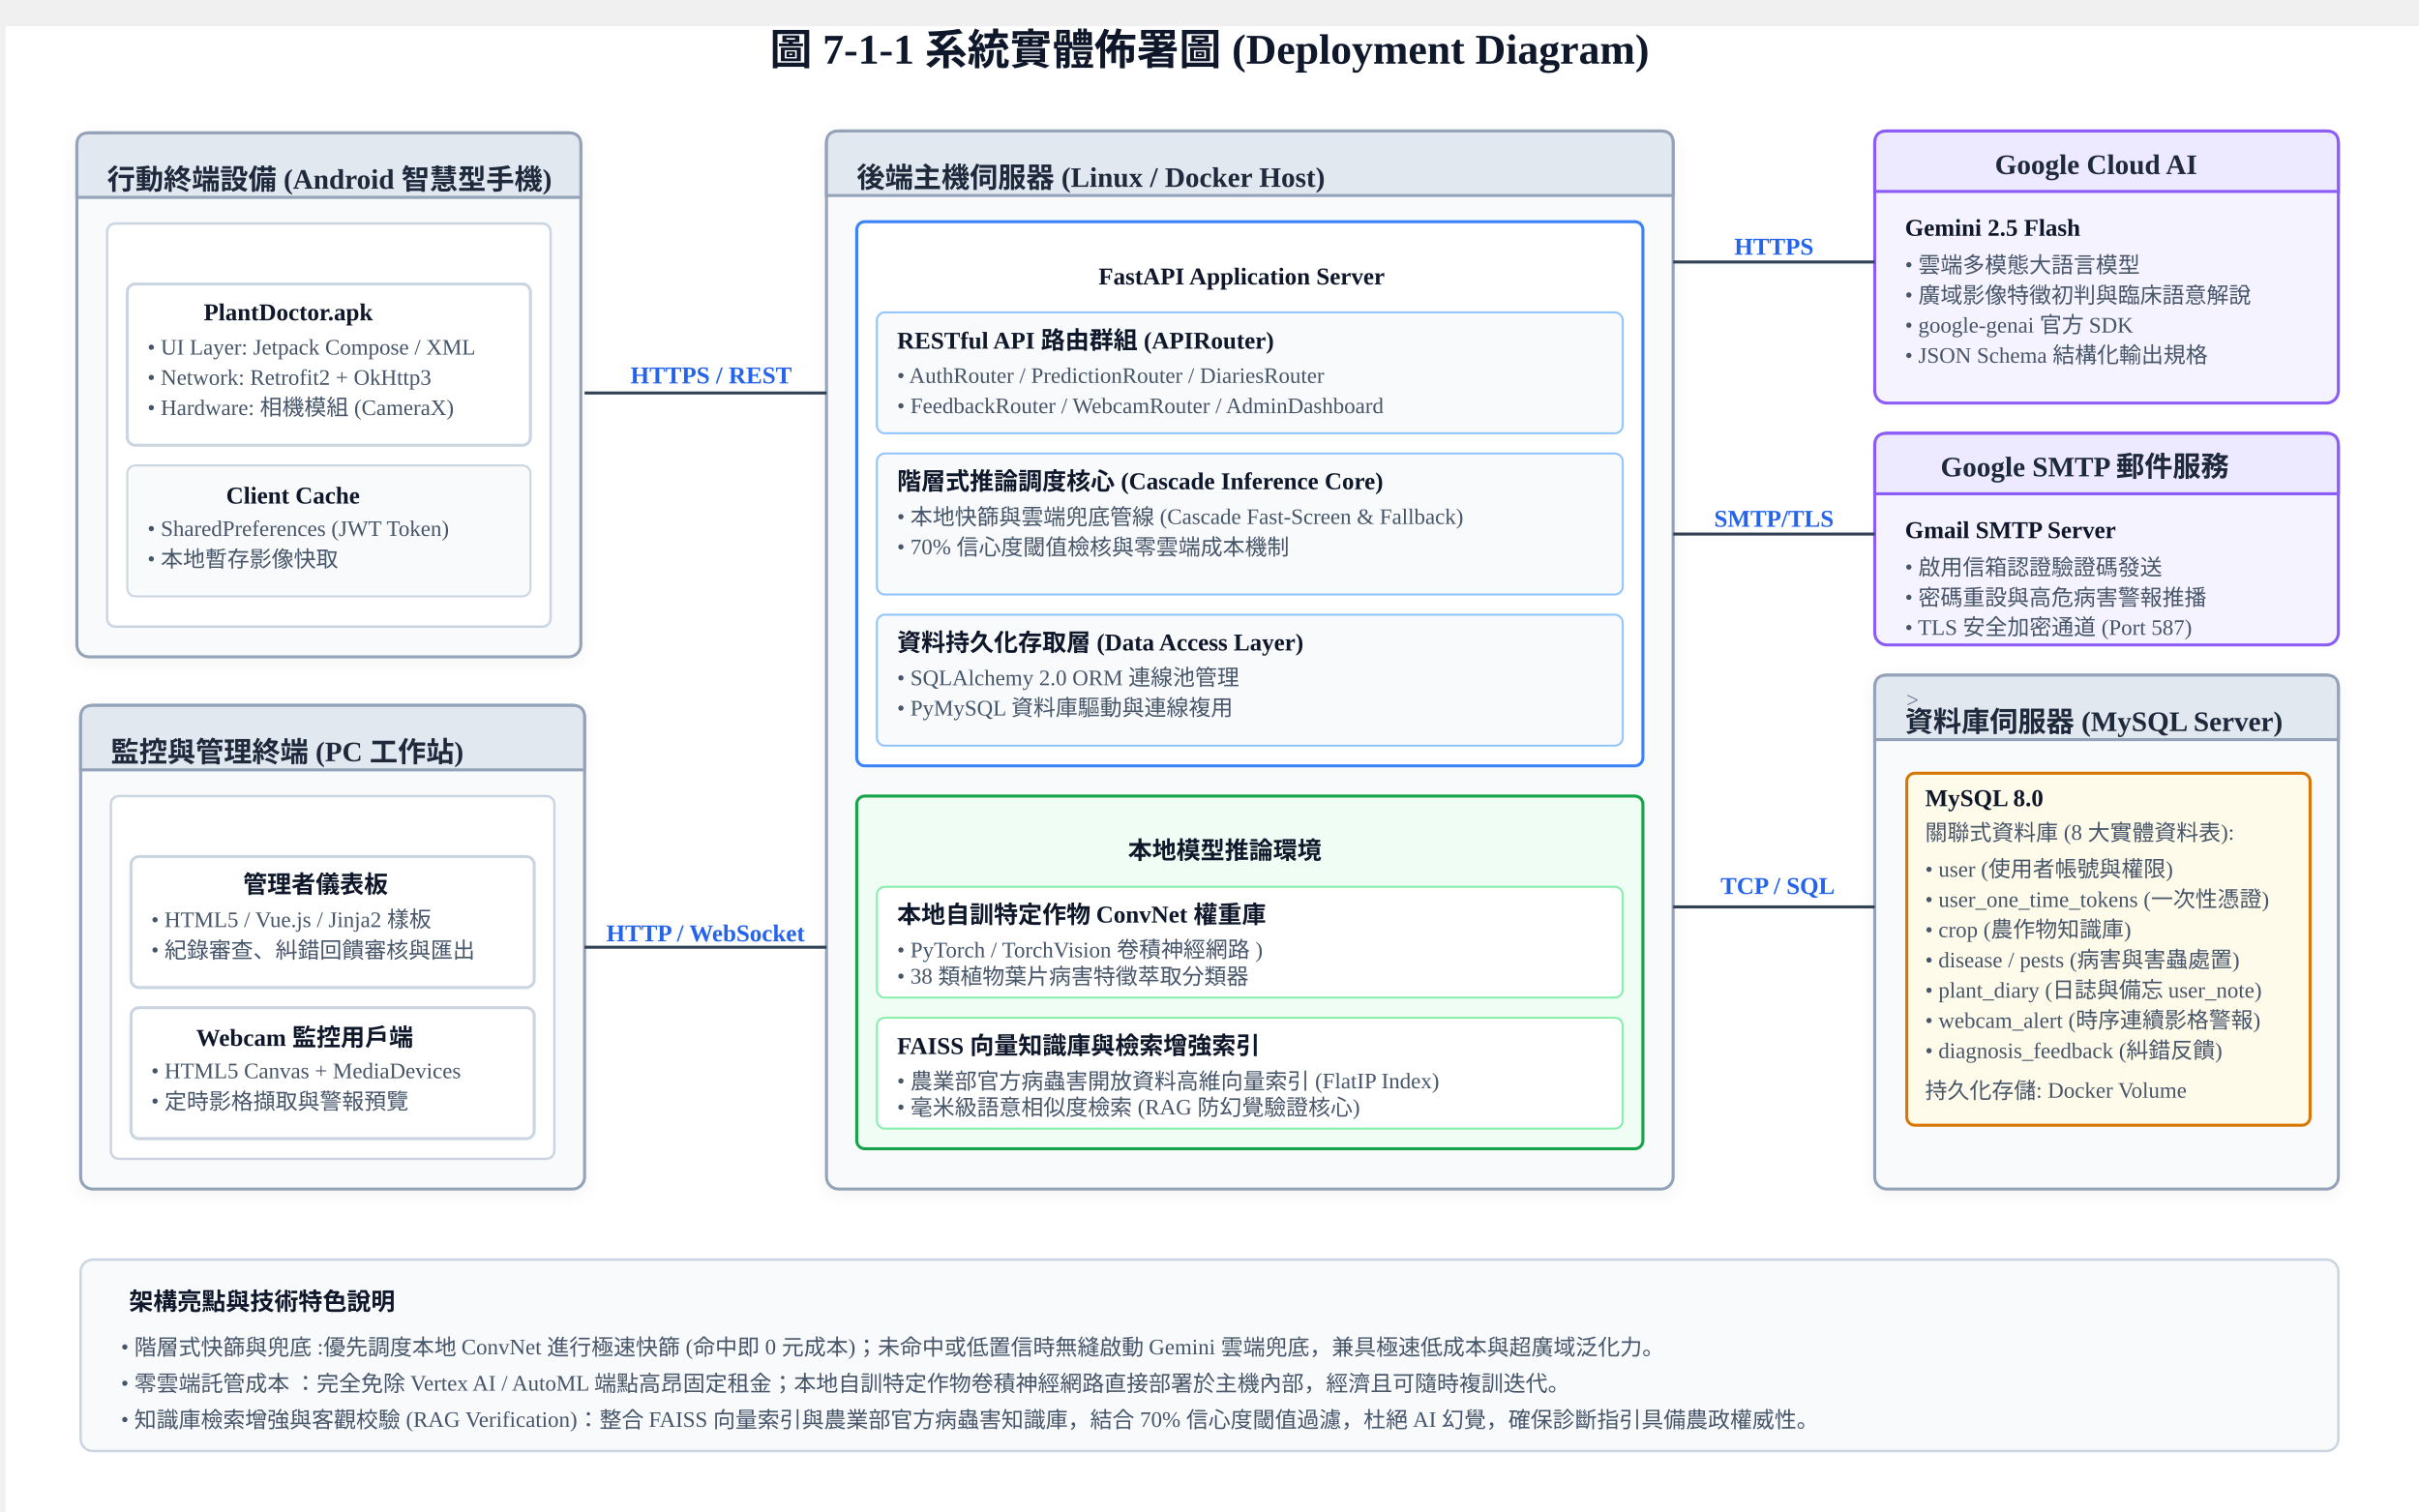
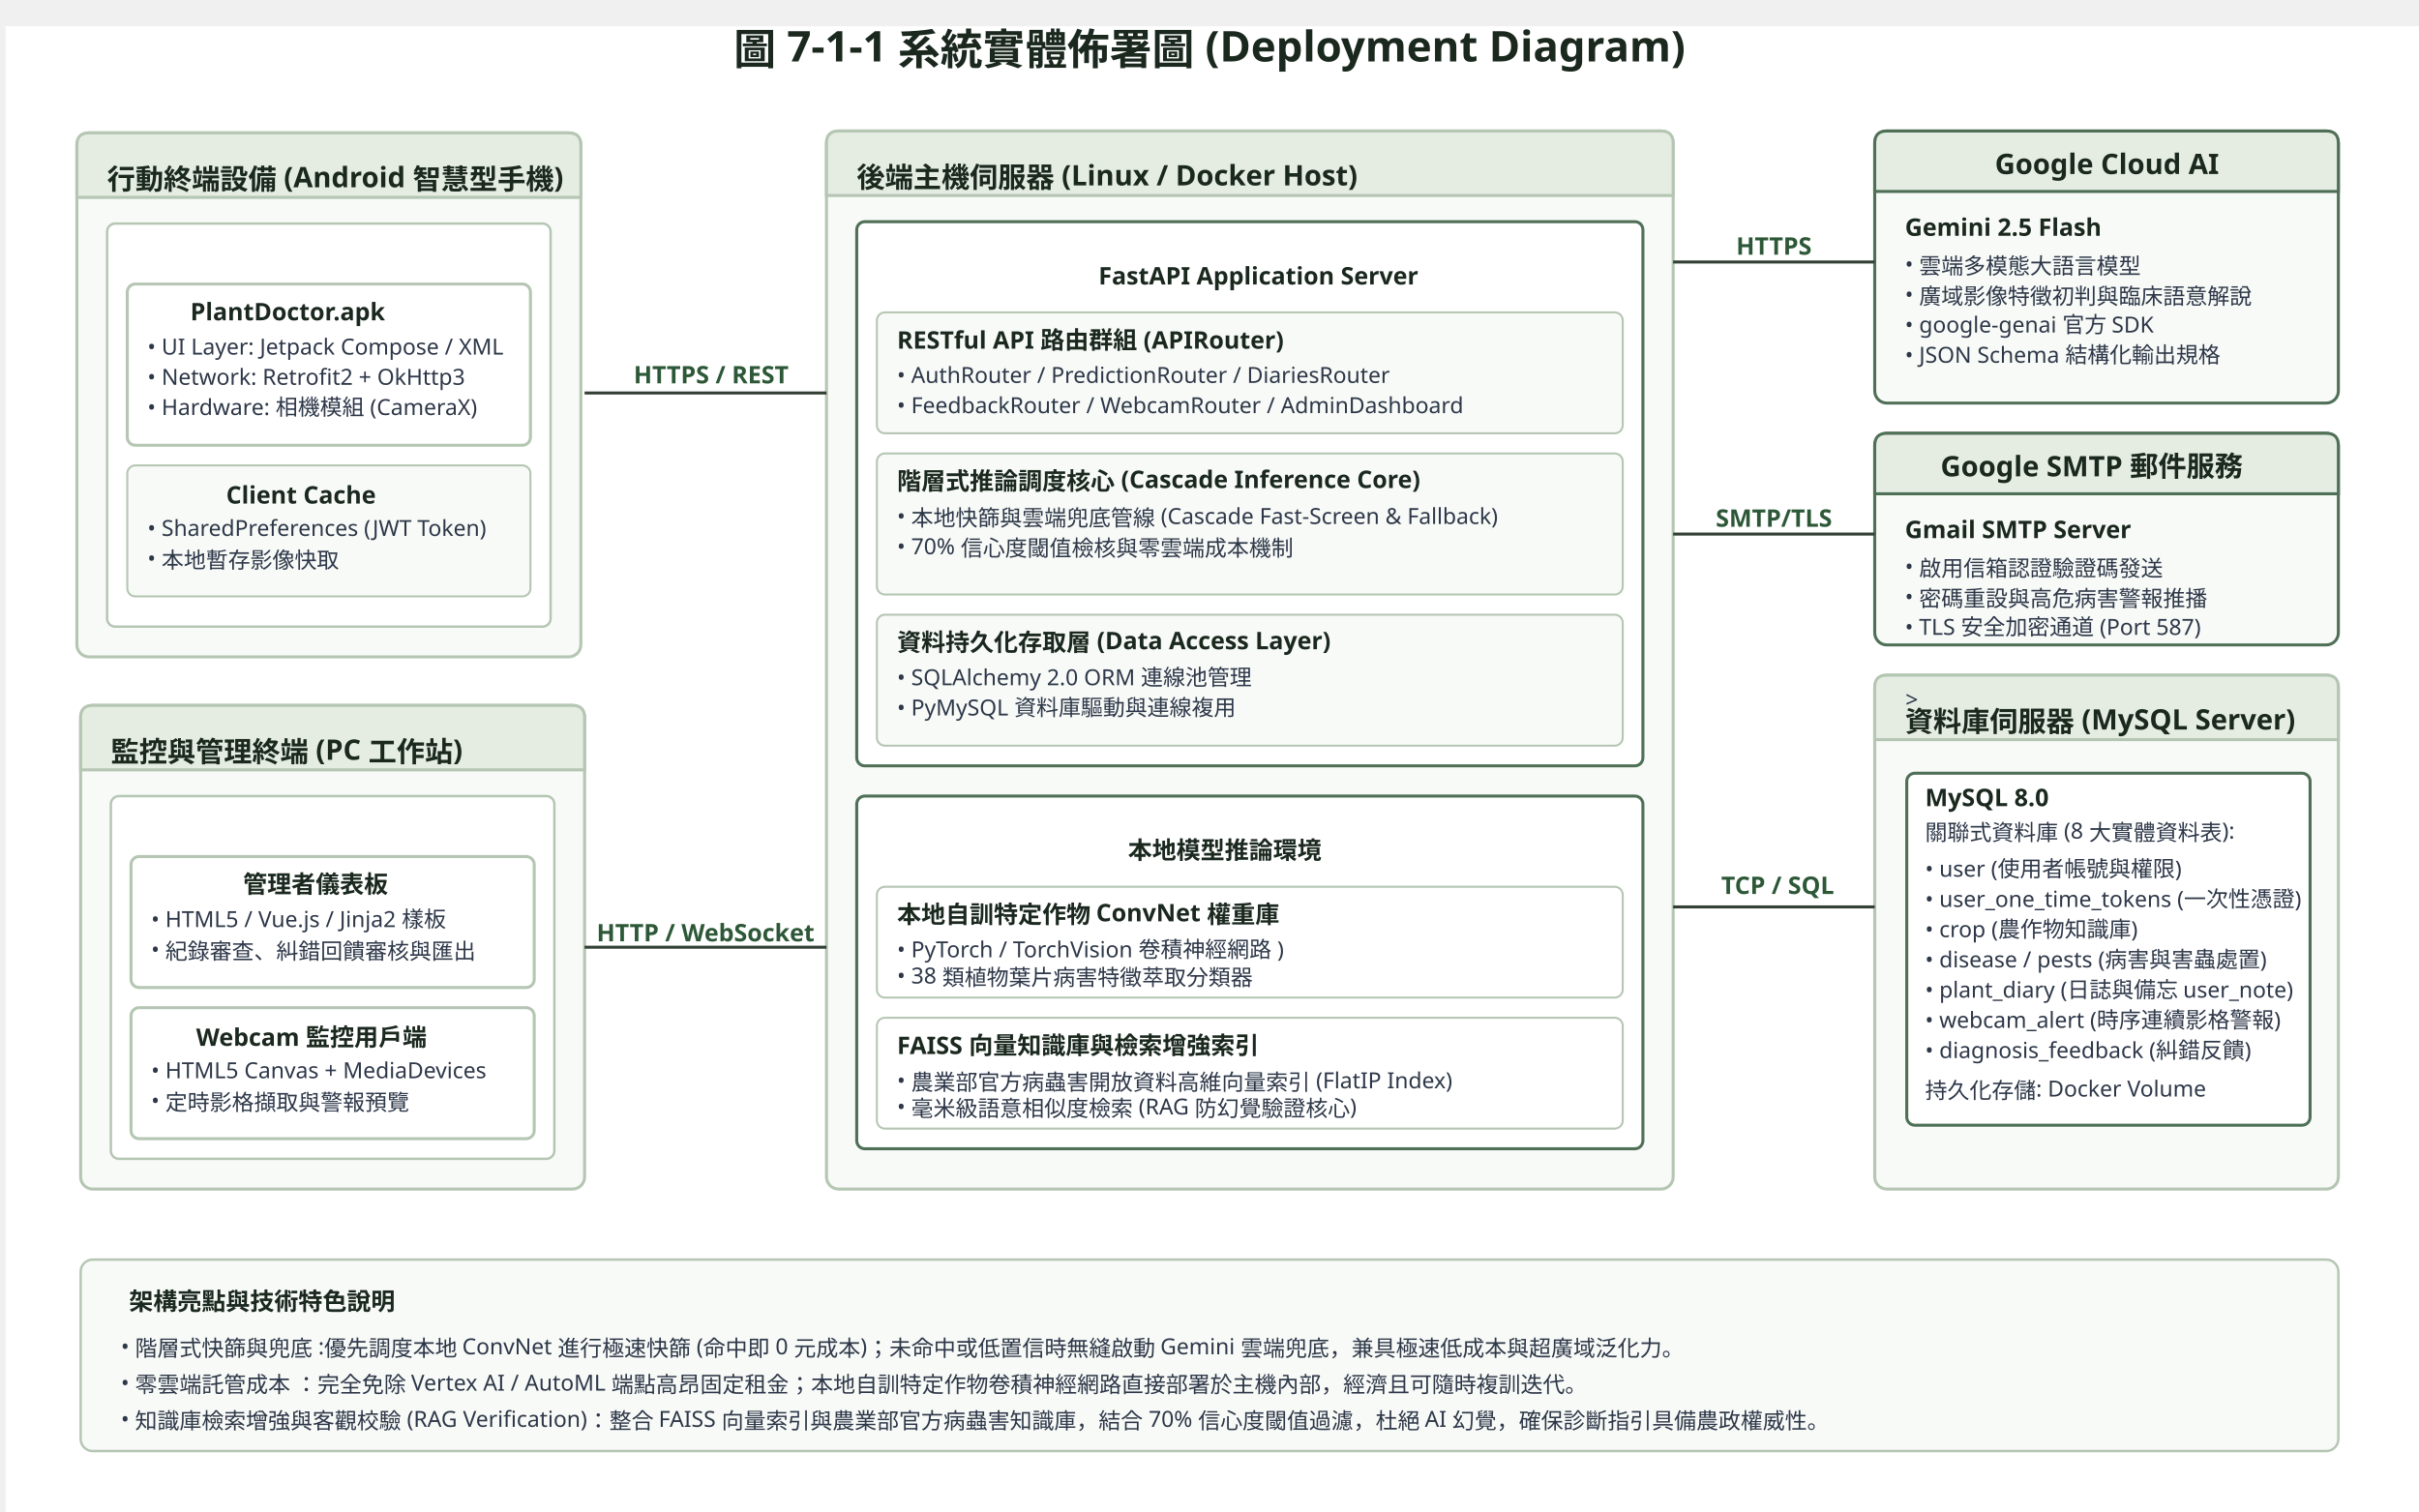
<svg xmlns="http://www.w3.org/2000/svg" viewBox="0 0 1200 750" width="1200" height="750" version="1.1" id="svg80">
  <defs id="defs1">
    <style id="style1">
-       .title { font-family: 'Times New Roman', 'DFKai-SB', '標楷體', 'BiauKai', serif; font-size: 21px; font-weight: bold; fill: #0f172a; }
-       .node-header { font-family: 'Times New Roman', 'DFKai-SB', '標楷體', 'BiauKai', serif; font-size: 14px; font-weight: bold; fill: #1e293b; }
-       .node-sub { font-family: 'Times New Roman', 'DFKai-SB', '標楷體', 'BiauKai', serif; font-size: 11px; font-style: italic; fill: #64748b; }
-       .artifact-title { font-family: 'Times New Roman', 'DFKai-SB', '標楷體', 'BiauKai', serif; font-size: 12px; font-weight: bold; fill: #0f172a; }
-       .artifact-desc { font-family: 'Times New Roman', 'DFKai-SB', '標楷體', 'BiauKai', serif; font-size: 11px; fill: #475569; }
-       .protocol-label { font-family: 'Times New Roman', 'DFKai-SB', '標楷體', 'BiauKai', serif; font-size: 12px; font-weight: bold; fill: #2563eb; text-anchor: middle; }
-       .protocol-sub { font-family: 'Times New Roman', 'DFKai-SB', '標楷體', 'BiauKai', serif; font-size: 10px; fill: #64748b; text-anchor: middle; }
+       .title { font-family: 'Microsoft JhengHei', sans-serif; font-size: 21px; font-weight: bold; fill: #1A281E; }
+       .node-header { font-family: 'Microsoft JhengHei', sans-serif; font-size: 14px; font-weight: bold; fill: #1A281E; }
+       .node-sub { font-family: 'Microsoft JhengHei', sans-serif; font-size: 11px; font-style: italic; fill: #2D3748; }
+       .artifact-title { font-family: 'Microsoft JhengHei', sans-serif; font-size: 12px; font-weight: bold; fill: #1A281E; }
+       .artifact-desc { font-family: 'Microsoft JhengHei', sans-serif; font-size: 11px; fill: #2D3748; }
+       .protocol-label { font-family: 'Microsoft JhengHei', sans-serif; font-size: 12px; font-weight: bold; fill: #2D5837; text-anchor: middle; }
+       .protocol-sub { font-family: 'Microsoft JhengHei', sans-serif; font-size: 10px; fill: #2D3748; text-anchor: middle; }
      
-       .device-box { fill: #f8fafc; stroke: #94a3b8; stroke-width: 1.5; rx: 6; ry: 6; filter: drop-shadow(0 2px 4px rgba(0,0,0,0.05)); }
-       .device-header { fill: #e2e8f0; stroke: #94a3b8; stroke-width: 1.5; }
-       .container-box { fill: #ffffff; stroke: #3b82f6; stroke-width: 1.5; rx: 4; ry: 4; }
-       .ai-box { fill: #f0fdf4; stroke: #16a34a; stroke-width: 1.5; rx: 4; ry: 4; }
-       .db-box { fill: #fffbeb; stroke: #d97706; stroke-width: 1.5; rx: 4; ry: 4; }
-       .cloud-box { fill: #f5f3ff; stroke: #8b5cf6; stroke-width: 1.5; rx: 6; ry: 6; }
+       .device-box { fill: #F8FAF7; stroke: #B5C6B3; stroke-width: 1.5; rx: 6; ry: 6; ); }
+       .device-header { fill: #E5EDE3; stroke: #B5C6B3; stroke-width: 1.5; }
+       .container-box { fill: #ffffff; stroke: #4F7057; stroke-width: 1.5; rx: 4; ry: 4; }
+       .ai-box { fill: #FFFFFF; stroke: #4F7057; stroke-width: 1.5; rx: 4; ry: 4; }
+       .db-box { fill: #FFFFFF; stroke: #4F7057; stroke-width: 1.5; rx: 4; ry: 4; }
+       .cloud-box { fill: #F8FAF7; stroke: #4F7057; stroke-width: 1.5; rx: 6; ry: 6; }
      
-       .conn-line { stroke: #334155; stroke-width: 1.5; fill: none; }
-       .bidir-line { stroke: #334155; stroke-width: 1.5; fill: none; }
+       .conn-line { stroke: #334035; stroke-width: 1.5; fill: none; }
+       .bidir-line { stroke: #334035; stroke-width: 1.5; fill: none; }
    </style>
  </defs>
  <rect width="100%" height="100%" fill="#ffffff" id="rect1" x="2.788" y="13.011" />
  <text x="600" y="32" class="title" text-anchor="middle" id="text1">圖 7-1-1 系統實體佈署圖 (Deployment Diagram)</text>
  <g transform="translate(38.14126,65.92937)" id="g11">
    <rect width="250" height="260" class="device-box" id="rect2" x="0" y="0" />
    <path d="M 0,6 Q 0,0 6,0 h 238 q 6,0 6,6 V 32 H 0 Z" class="device-header" id="path2" />
    <text x="15" y="28" class="node-header" id="text3">行動終端設備 (Android 智慧型手機)</text>
-     <rect x="15" y="45" width="220" height="200" fill="#ffffff" stroke="#cbd5e1" stroke-width="1.2" rx="4" id="rect3" />
+     <rect x="15" y="45" width="220" height="200" fill="#ffffff" stroke="#B5C6B3" stroke-width="1.2" rx="4" id="rect3" />
    <text x="25" y="62" class="node-sub" id="text4" />
-     <rect x="25" y="75" width="200" height="80" class="container-box" id="rect4" style="stroke:#cbd5e1" />
+     <rect x="25" y="75" width="200" height="80" class="container-box" id="rect4" style="stroke:#B5C6B3" />
    <text x="77.05" y="93" class="artifact-title" id="text5" style="text-align:center;text-anchor:middle;white-space:pre;inline-size:199.342" transform="translate(35.31598)" xml:space="preserve">
      <tspan x="77.05" y="93" id="tspan4">PlantDoctor.apk</tspan>
    </text>
    <text x="35" y="110" class="artifact-desc" id="text6">• UI Layer: Jetpack Compose / XML</text>
    <text x="35" y="125" class="artifact-desc" id="text7">• Network: Retrofit2 + OkHttp3</text>
    <text x="35" y="140" class="artifact-desc" id="text8">• Hardware: 相機模組 (CameraX)</text>
-     <rect x="25" y="165" width="200" height="65" fill="#f8fafc" stroke="#cbd5e1" rx="4" id="rect8" />
+     <rect x="25" y="165" width="200" height="65" fill="#F8FAF7" stroke="#B5C6B3" rx="4" id="rect8" />
    <text x="74.033" y="183.929" class="artifact-title" id="text9">Client Cache</text>
    <text x="35" y="200" class="artifact-desc" id="text10">• SharedPreferences (JWT Token)</text>
    <text x="35" y="215" class="artifact-desc" id="text11">• 本地暫存影像快取</text>
  </g>
  <g transform="translate(40, 350)" id="g20">
    <rect width="250" height="240" class="device-box" id="rect11" />
    <path d="M 0 6 Q 0 0 6 0 L 244 0 Q 250 0 250 6 L 250 32 L 0 32 Z" class="device-header" id="path11" />
    <text x="15" y="16" class="node-sub" id="text12" />
    <text x="15" y="28" class="node-header" id="text13">監控與管理終端 (PC 工作站)</text>
-     <rect x="15" y="45" width="220" height="180" fill="#ffffff" stroke="#cbd5e1" stroke-width="1.2" rx="4" id="rect13" />
+     <rect x="15" y="45" width="220" height="180" fill="#ffffff" stroke="#B5C6B3" stroke-width="1.2" rx="4" id="rect13" />
    <text x="25" y="62" class="node-sub" id="text14" />
-     <rect x="25" y="75" width="200" height="65" class="container-box" id="rect14" style="stroke:#cbd5e1" />
+     <rect x="25" y="75" width="200" height="65" class="container-box" id="rect14" style="stroke:#B5C6B3" />
    <text x="80.539" y="93" class="artifact-title" id="text15">管理者儀表板</text>
    <text x="35" y="110" class="artifact-desc" id="text16">• HTML5 / Vue.js / Jinja2 樣板</text>
    <text x="35" y="125" class="artifact-desc" id="text17">• 紀錄審查、糾錯回饋審核與匯出</text>
-     <rect x="25" y="150" width="200" height="65" class="container-box" id="rect17" style="stroke:#cbd5e1" />
+     <rect x="25" y="150" width="200" height="65" class="container-box" id="rect17" style="stroke:#B5C6B3" />
    <text x="57.305" y="168.929" class="artifact-title" id="text18">Webcam 監控用戶端</text>
    <text x="35" y="185" class="artifact-desc" id="text19">• HTML5 Canvas + MediaDevices</text>
    <text x="35" y="200" class="artifact-desc" id="text20">• 定時影格擷取與警報預覽</text>
  </g>
  <g transform="translate(410, 65)" id="g41">
    <rect width="420" height="525" class="device-box" id="rect20" />
    <path d="M 0 6 Q 0 0 6 0 L 414 0 Q 420 0 420 6 L 420 32 L 0 32 Z" class="device-header" id="path20" />
    <text x="15" y="16" class="node-sub" id="text21" />
    <text x="15" y="28" class="node-header" id="text22">後端主機伺服器 (Linux / Docker Host)</text>
    <rect x="15" y="45" width="390" height="270" class="container-box" id="rect22" />
    <text x="134.941" y="76.152" class="artifact-title" id="text23">
      <tspan id="tspan2" x="134.941" y="76.152">FastAPI Application Server</tspan>
      <tspan id="tspan3" x="134.941" y="89.902" />
    </text>
    <text x="25" y="80" class="artifact-desc" id="text24" />
-     <rect x="25" y="90" width="370" height="60" fill="#f8fafc" stroke="#93c5fd" rx="4" id="rect24" />
+     <rect x="25" y="90" width="370" height="60" fill="#F8FAF7" stroke="#B5C6B3" rx="4" id="rect24" />
    <text x="35" y="108" class="artifact-title" id="text25">RESTful API 路由群組 (APIRouter)</text>
    <text x="35" y="125" class="artifact-desc" id="text26">• AuthRouter / PredictionRouter / DiariesRouter</text>
    <text x="35" y="140" class="artifact-desc" id="text27">• FeedbackRouter / WebcamRouter / AdminDashboard</text>
-     <rect x="25" y="160" width="370" height="70" fill="#f8fafc" stroke="#93c5fd" rx="4" id="rect27" />
+     <rect x="25" y="160" width="370" height="70" fill="#F8FAF7" stroke="#B5C6B3" rx="4" id="rect27" />
    <text x="35" y="178" class="artifact-title" id="text28">階層式推論調度核心 (Cascade Inference Core)</text>
    <text x="35" y="195" class="artifact-desc" id="text29">• 本地快篩與雲端兜底管線 (Cascade Fast-Screen &amp; Fallback)</text>
    <text x="35" y="210" class="artifact-desc" id="text30">• 70% 信心度閾值檢核與零雲端成本機制</text>
-     <rect x="25" y="240" width="370" height="65" fill="#f8fafc" stroke="#93c5fd" rx="4" id="rect30" />
+     <rect x="25" y="240" width="370" height="65" fill="#F8FAF7" stroke="#B5C6B3" rx="4" id="rect30" />
    <text x="35" y="258" class="artifact-title" id="text31">資料持久化存取層 (Data Access Layer)</text>
    <text x="35" y="275" class="artifact-desc" id="text32">• SQLAlchemy 2.0 ORM 連線池管理</text>
    <text x="35" y="290" class="artifact-desc" id="text33">• PyMySQL 資料庫驅動與連線複用</text>
    <rect x="15" y="330" width="390" height="175" class="ai-box" id="rect33" />
    <text x="149.535" y="361.152" class="artifact-title" id="text34">本地模型推論環境</text>
    <text x="25" y="365" class="artifact-desc" id="text35" />
-     <rect x="25" y="375" width="370" height="55" fill="#ffffff" stroke="#86efac" rx="4" id="rect35" />
+     <rect x="25" y="375" width="370" height="55" fill="#ffffff" stroke="#B5C6B3" rx="4" id="rect35" />
    <text x="35" y="393" class="artifact-title" id="text36">本地自訓特定作物 ConvNet 權重庫</text>
    <text x="35" y="410" class="artifact-desc" id="text37">• PyTorch / TorchVision 卷積神經網路 )</text>
    <text x="35" y="423" class="artifact-desc" id="text38">• 38 類植物葉片病害特徵萃取分類器</text>
-     <rect x="25" y="440" width="370" height="55" fill="#ffffff" stroke="#86efac" rx="4" id="rect38" />
+     <rect x="25" y="440" width="370" height="55" fill="#ffffff" stroke="#B5C6B3" rx="4" id="rect38" />
    <text x="35" y="458" class="artifact-title" id="text39">FAISS 向量知識庫與檢索增強索引</text>
    <text x="35" y="475" class="artifact-desc" id="text40">• 農業部官方病蟲害開放資料高維向量索引 (FlatIP Index)</text>
    <text x="35" y="488" class="artifact-desc" id="text41">• 毫米級語意相似度檢索 (RAG 防幻覺驗證核心)</text>
  </g>
  <g transform="translate(930, 65)" id="g48">
    <rect width="230" height="135" class="cloud-box" id="rect41" />
-     <path d="M 0 6 Q 0 0 6 0 L 224 0 Q 230 0 230 6 L 230 30 L 0 30 Z" fill="#ede9fe" stroke="#8b5cf6" stroke-width="1.5" id="path41" />
+     <path d="M 0 6 Q 0 0 6 0 L 224 0 Q 230 0 230 6 L 230 30 L 0 30 Z" fill="#E5EDE3" stroke="#4F7057" stroke-width="1.5" id="path41" />
    <text x="15" y="15" class="node-sub" id="text42" />
    <text x="59.61" y="21.353" class="node-header" id="text43">Google Cloud AI</text>
    <text x="15" y="52" class="artifact-title" id="text44">Gemini 2.5 Flash</text>
    <text x="15" y="70" class="artifact-desc" id="text45">• 雲端多模態大語言模型</text>
    <text x="15" y="85" class="artifact-desc" id="text46">• 廣域影像特徵初判與臨床語意解說</text>
    <text x="15" y="100" class="artifact-desc" id="text47">• google-genai 官方 SDK</text>
    <text x="15" y="115" class="artifact-desc" id="text48">• JSON Schema 結構化輸出規格</text>
  </g>
  <g transform="translate(930, 215)" id="g54">
    <rect width="230" height="105" class="cloud-box" id="rect48" />
-     <path d="M 0 6 Q 0 0 6 0 L 224 0 Q 230 0 230 6 L 230 30 L 0 30 Z" fill="#ede9fe" stroke="#8b5cf6" stroke-width="1.5" id="path48" />
+     <path d="M 0 6 Q 0 0 6 0 L 224 0 Q 230 0 230 6 L 230 30 L 0 30 Z" fill="#E5EDE3" stroke="#4F7057" stroke-width="1.5" id="path48" />
    <text x="15" y="15" class="node-sub" id="text49" />
    <text x="32.658" y="21.353" class="node-header" id="text50">Google SMTP 郵件服務</text>
    <text x="15" y="52" class="artifact-title" id="text51">Gmail SMTP Server</text>
    <text x="15" y="70" class="artifact-desc" id="text52">• 啟用信箱認證驗證碼發送</text>
    <text x="15" y="85" class="artifact-desc" id="text53">• 密碼重設與高危病害警報推播</text>
    <text x="15" y="100" class="artifact-desc" id="text54">• TLS 安全加密通道 (Port 587)</text>
  </g>
  <g transform="translate(930, 335)" id="g66">
    <rect width="230" height="255" class="device-box" id="rect54" />
    <path d="M 0 6 Q 0 0 6 0 L 224 0 Q 230 0 230 6 L 230 32 L 0 32 Z" class="device-header" id="path54" />
    <text x="15" y="16" class="node-sub" id="text55">&gt;</text>
    <text x="15" y="28" class="node-header" id="text56">資料庫伺服器 (MySQL Server)</text>
    <rect x="15.889" y="48.677" width="200.08" height="174.634" class="db-box" id="rect56" />
    <text x="25" y="65" class="artifact-title" id="text57">MySQL 8.0</text>
    <text x="25" y="82" class="artifact-desc" id="text58">關聯式資料庫 (8 大實體資料表):</text>
    <text x="25" y="100" class="artifact-desc" id="text59">• user (使用者帳號與權限)</text>
    <text x="25" y="115" class="artifact-desc" id="text60">• user_one_time_tokens (一次性憑證)</text>
    <text x="25" y="130" class="artifact-desc" id="text61">• crop (農作物知識庫)</text>
    <text x="25" y="145" class="artifact-desc" id="text62">• disease / pests (病害與害蟲處置)</text>
    <text x="25" y="160" class="artifact-desc" id="text63">• plant_diary (日誌與備忘 user_note)</text>
    <text x="25" y="175" class="artifact-desc" id="text64">• webcam_alert (時序連續影格警報)</text>
    <text x="25" y="190" class="artifact-desc" id="text65">• diagnosis_feedback (糾錯反饋)</text>
    <text x="25" y="210" class="artifact-desc" id="text66">持久化存儲: Docker Volume</text>
  </g>
  <line x1="290" y1="195" x2="410" y2="195" class="conn-line" id="line66" />
  <text x="352.788" y="190.223" class="protocol-label" id="text67">HTTPS / REST</text>
  <text x="350" y="193" class="protocol-sub" id="text68" />
  <line x1="290" y1="470" x2="410" y2="470" class="conn-line" id="line68" />
  <text x="350" y="467.082" class="protocol-label" id="text69">HTTP / WebSocket</text>
  <text x="350" y="468" class="protocol-sub" id="text70" />
  <line x1="830" y1="130" x2="930" y2="130" class="conn-line" id="line70" />
  <text x="880" y="126.364" class="protocol-label" id="text71">HTTPS</text>
  <text x="880" y="128" class="protocol-sub" id="text72" style="white-space:pre;inline-size:50.391" xml:space="preserve" />
  <line x1="830" y1="265" x2="930" y2="265" class="conn-line" id="line72" />
  <text x="880" y="261.364" class="protocol-label" id="text73">SMTP/TLS</text>
  <text x="880" y="263" class="protocol-sub" id="text74" />
  <line x1="830" y1="450" x2="930" y2="450" class="conn-line" id="line74" />
  <text x="881.859" y="443.576" class="protocol-label" id="text75">TCP / SQL</text>
  <text x="880" y="448" class="protocol-sub" id="text76" />
  <g transform="translate(40, 625)" id="g80">
-     <rect width="1120" height="95" fill="#f8fafc" stroke="#cbd5e1" stroke-width="1.2" rx="6" id="rect76" />
+     <rect width="1120" height="95" fill="#F8FAF7" stroke="#B5C6B3" stroke-width="1.2" rx="6" id="rect76" />
    <text x="24" y="25" class="artifact-title" font-size="13" id="text77">架構亮點與技術特色說明</text>
    <text x="20" y="47" class="artifact-desc" id="text78">• 階層式快篩與兜底 :優先調度本地 ConvNet 進行極速快篩 (命中即 0 元成本)；未命中或低置信時無縫啟動 Gemini 雲端兜底，兼具極速低成本與超廣域泛化力。</text>
    <text x="20" y="65" class="artifact-desc" id="text79">• 零雲端託管成本 ：完全免除 Vertex AI / AutoML 端點高昂固定租金；本地自訓特定作物卷積神經網路直接部署於主機內部，經濟且可隨時複訓迭代。</text>
    <text x="20" y="83" class="artifact-desc" id="text80">• 知識庫檢索增強與客觀校驗 (RAG Verification)：整合 FAISS 向量索引與農業部官方病蟲害知識庫，結合 70% 信心度閾值過濾，杜絕 AI 幻覺，確保診斷指引具備農政權威性。</text>
  </g>
</svg>
